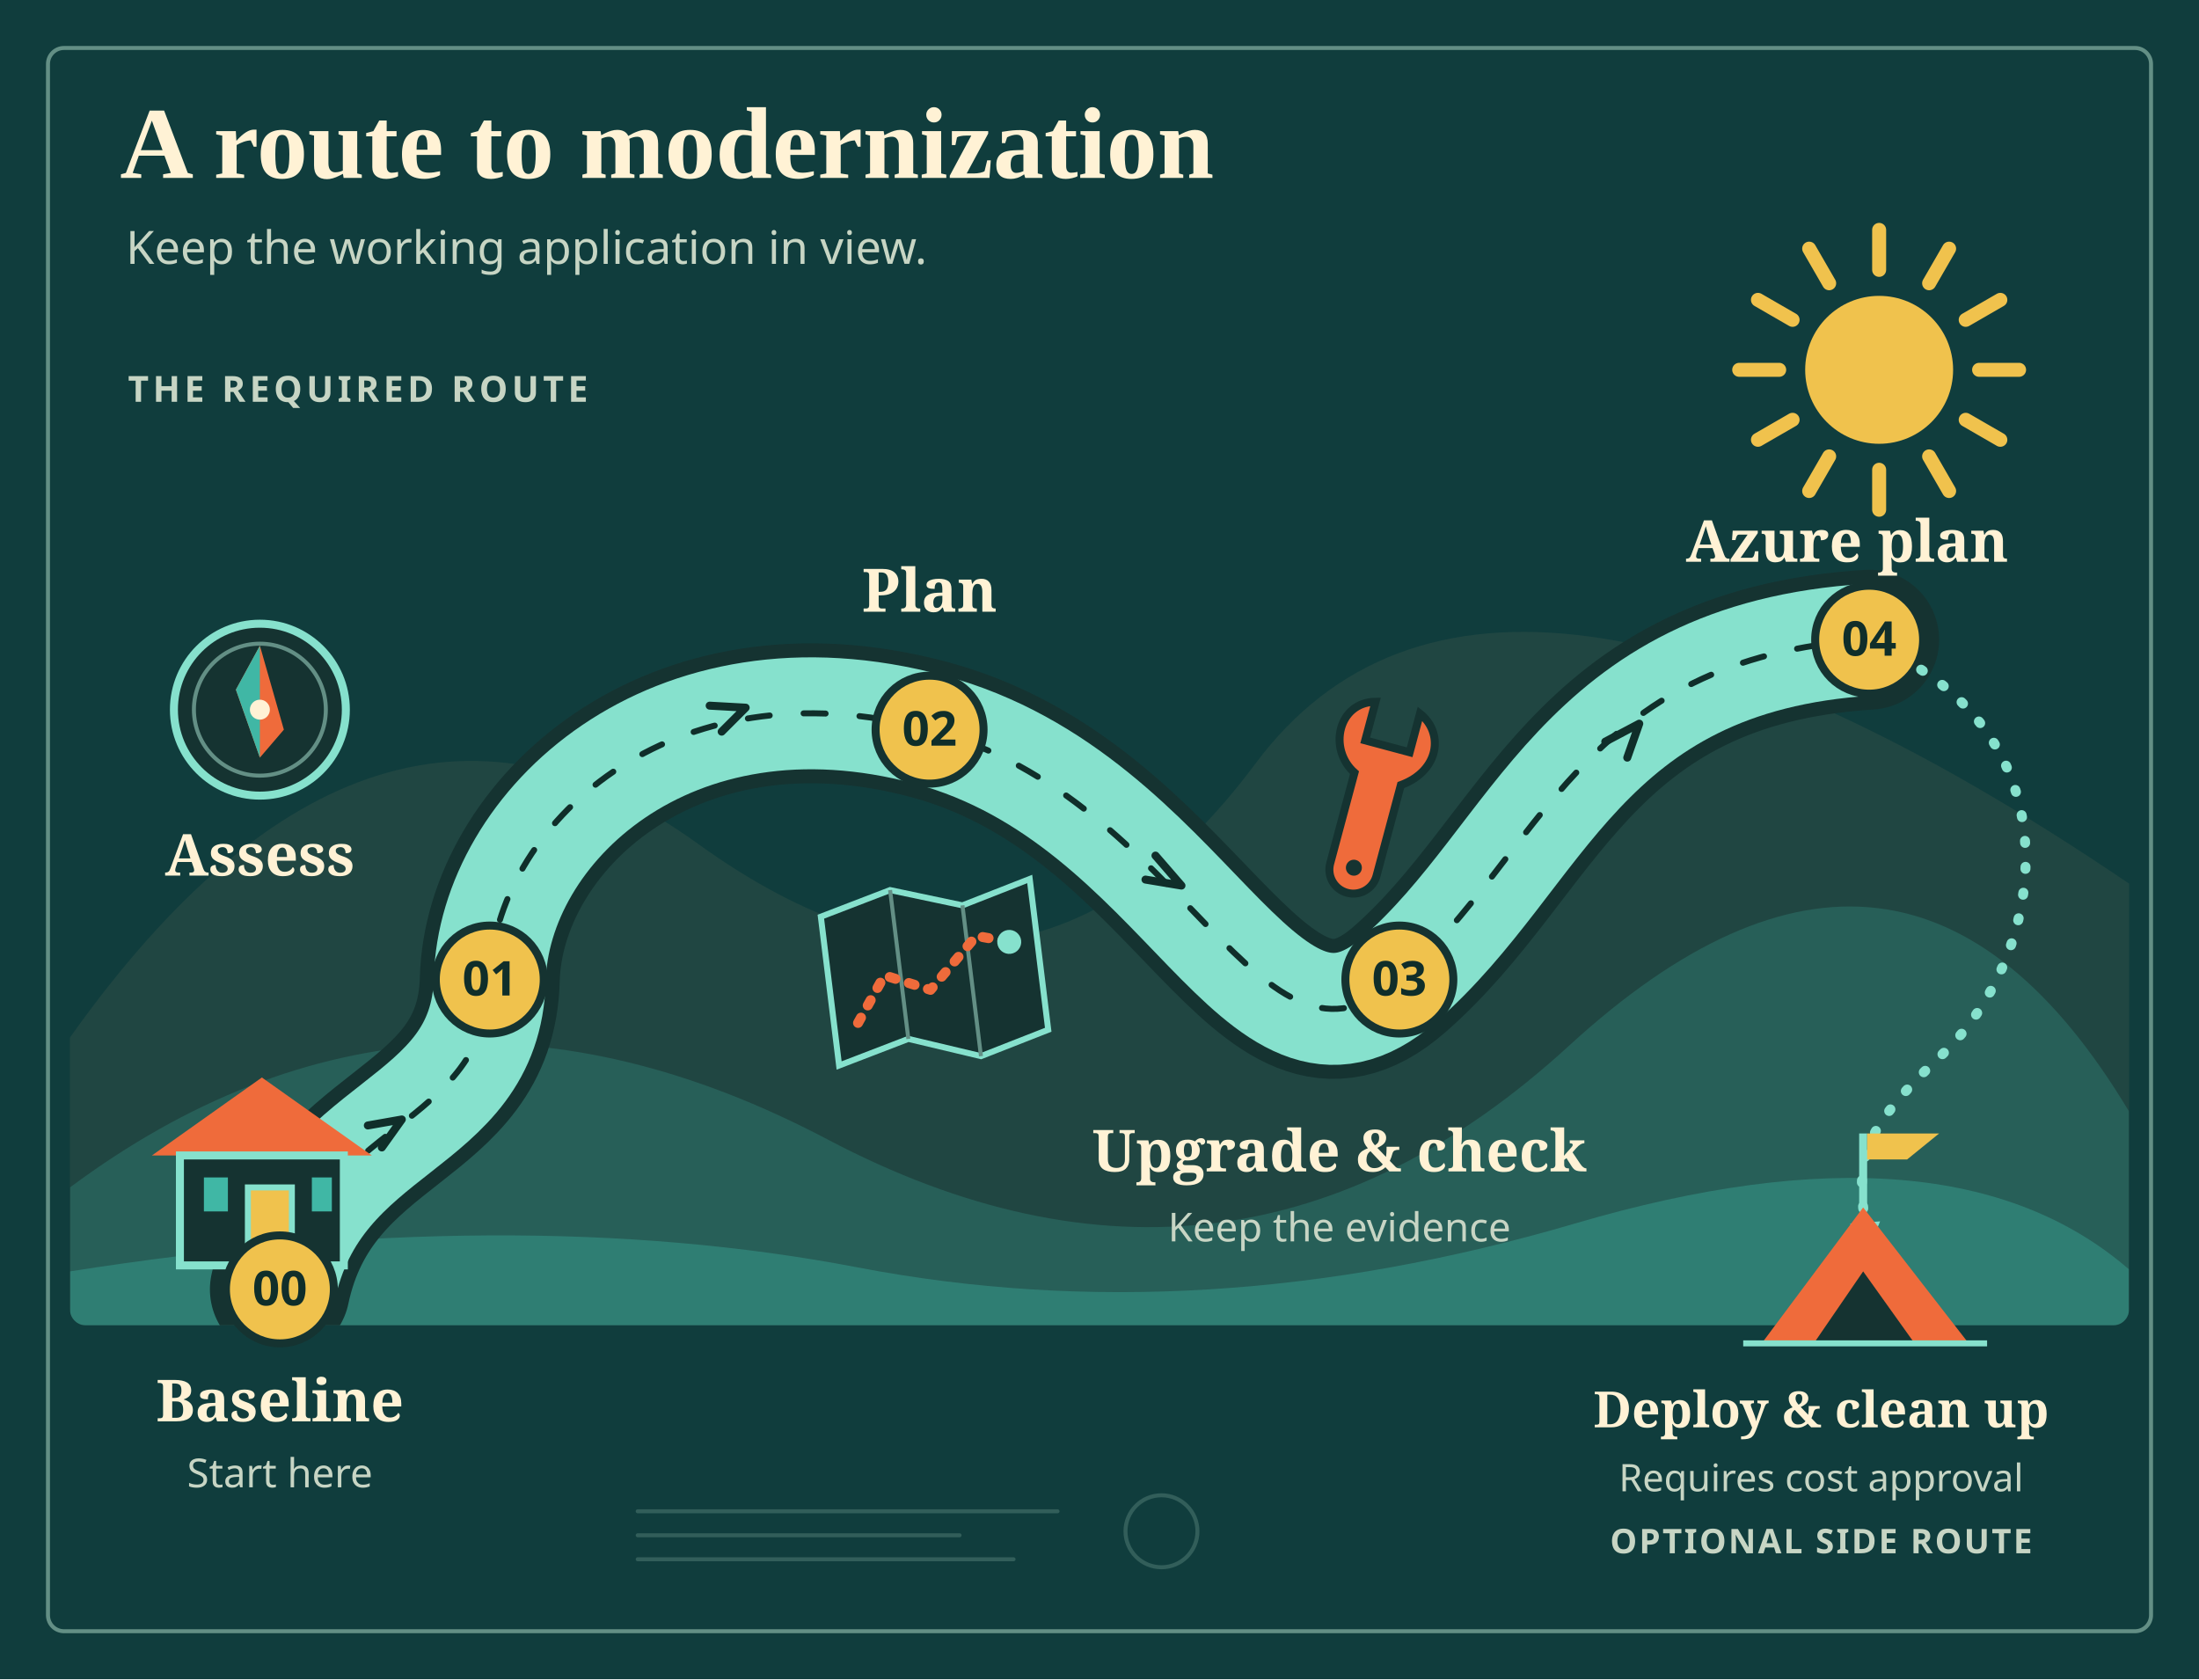
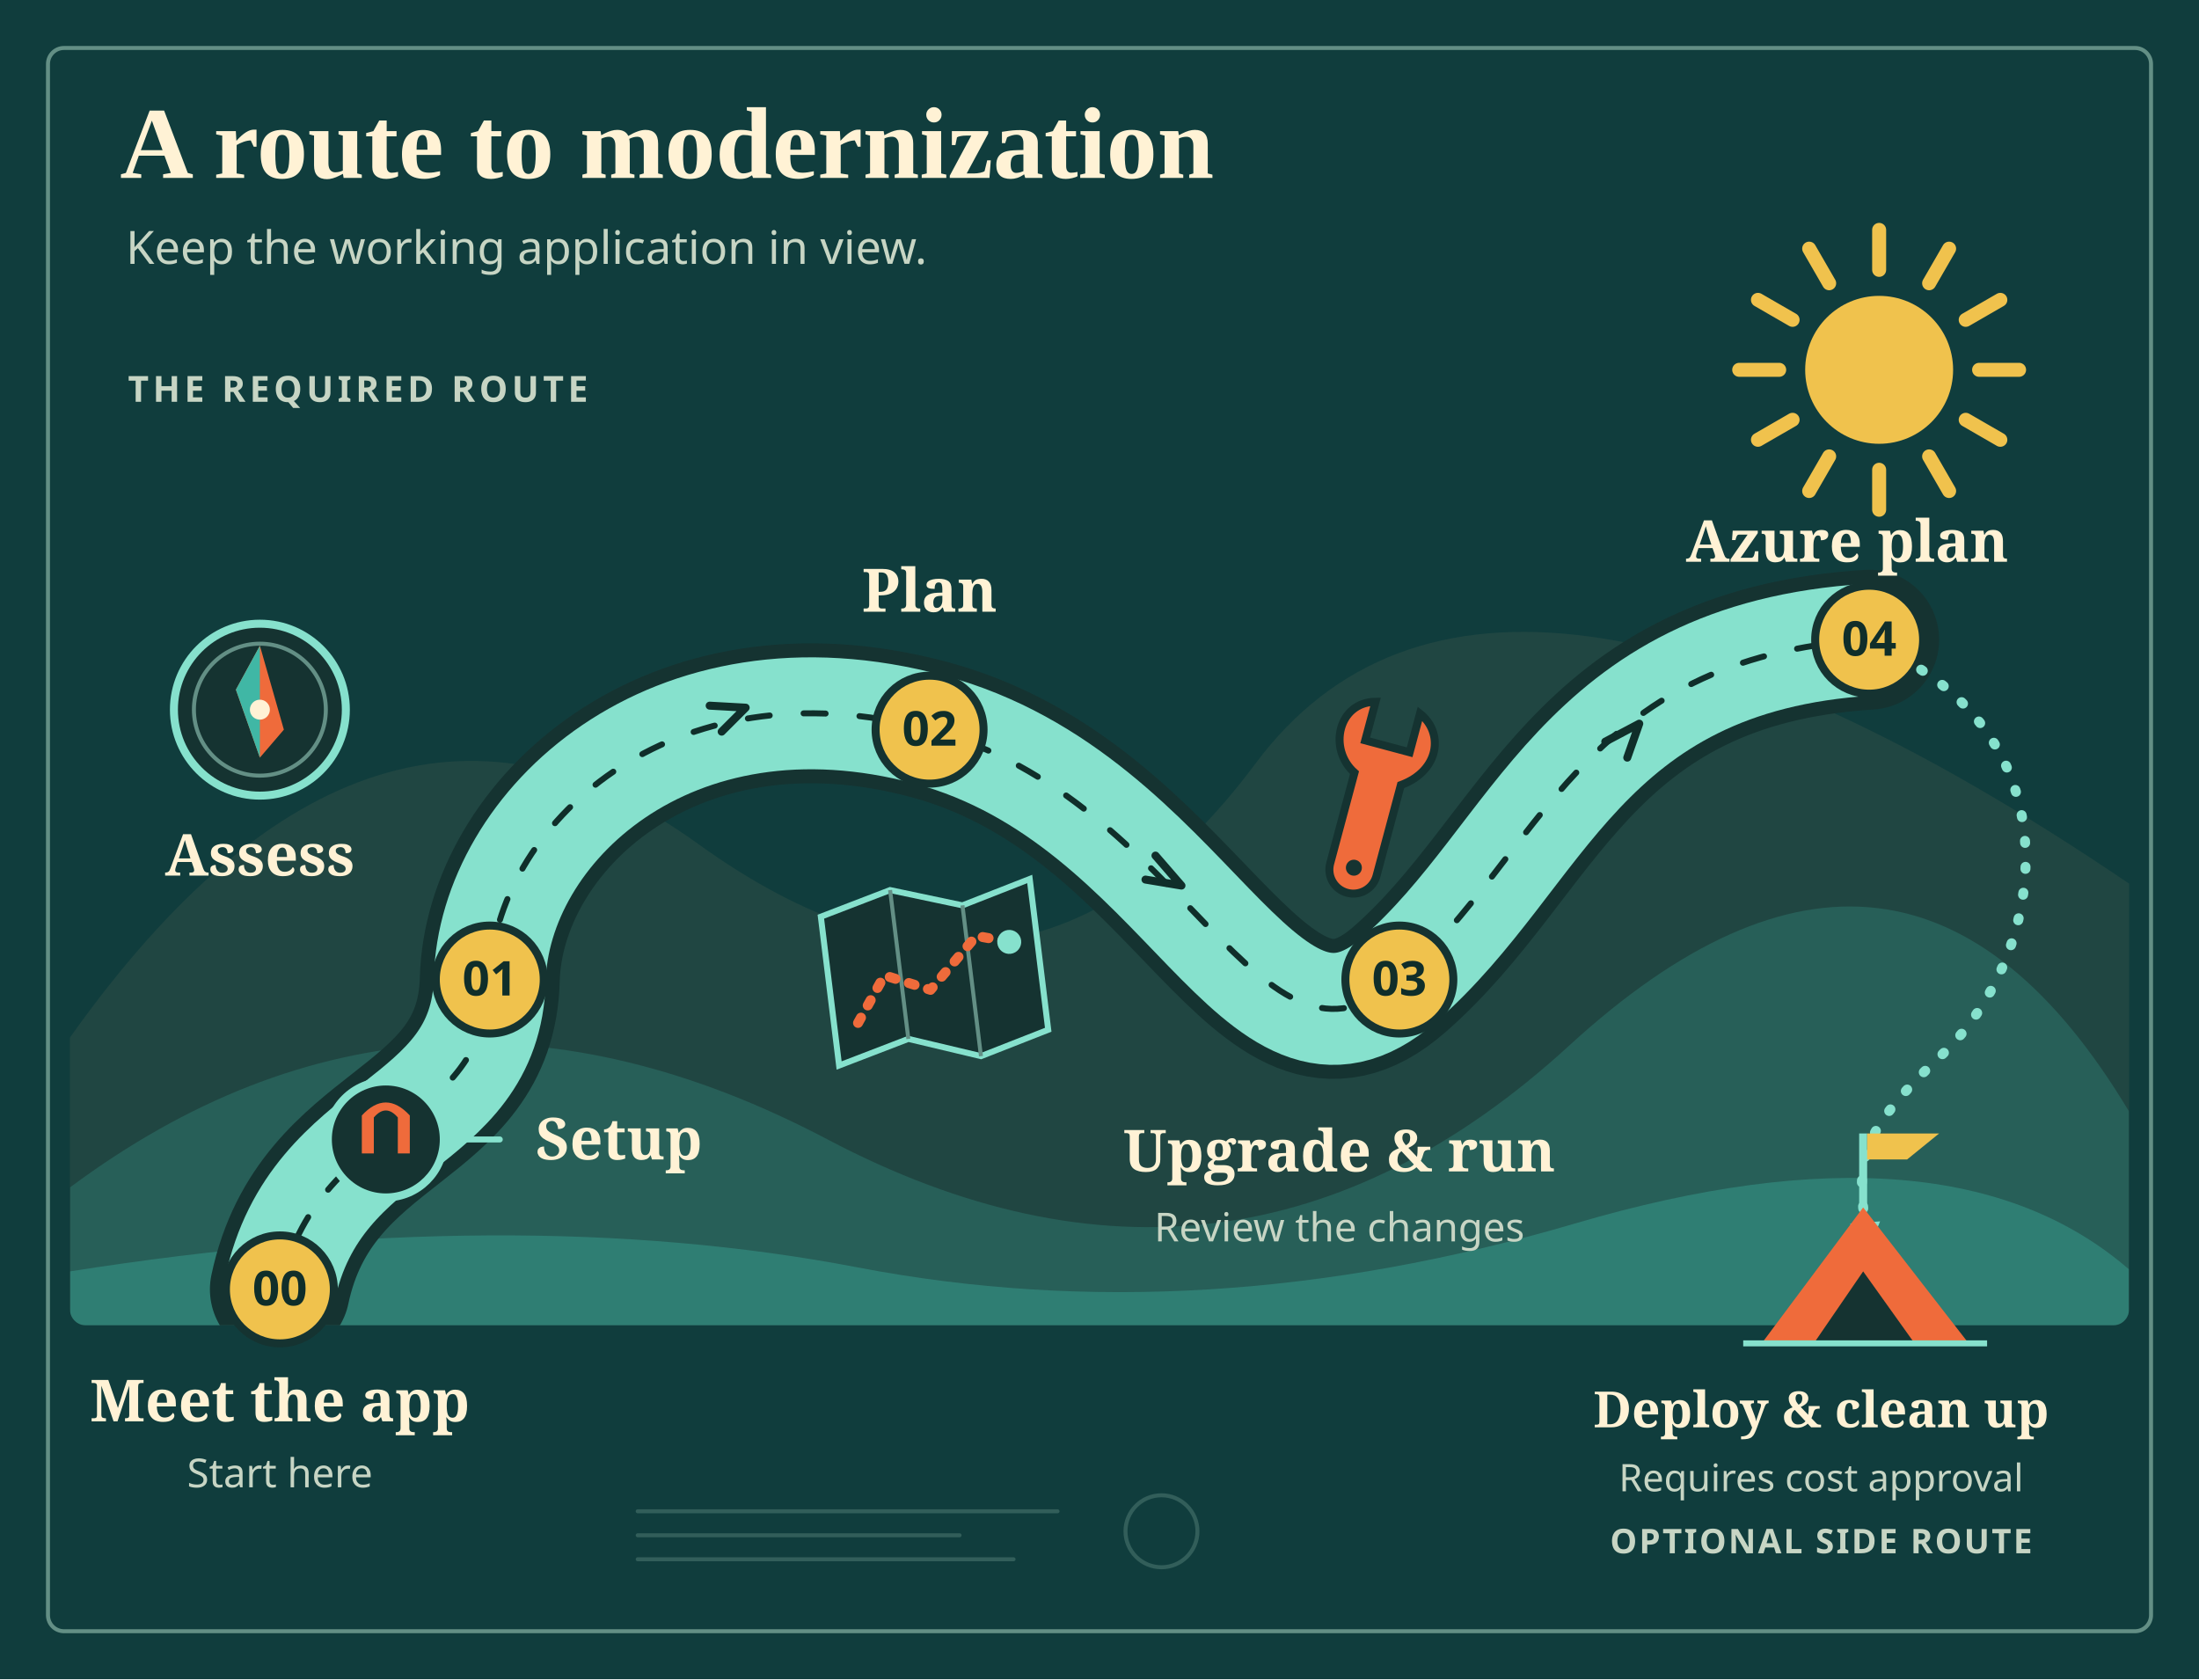
<svg xmlns="http://www.w3.org/2000/svg" width="1100" height="840" viewBox="0 0 1100 840" role="img" aria-labelledby="illustration-journey-dark-title illustration-journey-dark-desc" data-illustration="journey" data-era="1960s" data-theme="dark">
  <defs>
    <marker id="illustration-journey-dark-arrow" viewBox="0 0 12 12" refX="10" refY="6" markerWidth="18" markerHeight="18" markerUnits="userSpaceOnUse" orient="auto-start-reverse">
      <path d="M1 1L11 6 1 11Z" fill="#86e1cd" />
    </marker>
    <marker id="illustration-journey-dark-return" viewBox="0 0 12 12" refX="10" refY="6" markerWidth="16" markerHeight="16" markerUnits="userSpaceOnUse" orient="auto-start-reverse">
      <path d="M1 1L11 6 1 11" fill="none" stroke="#c7d5c4" stroke-width="2" />
    </marker>
    <marker id="illustration-journey-dark-trail" viewBox="0 0 12 12" refX="10" refY="6" markerWidth="18" markerHeight="18" markerUnits="userSpaceOnUse" orient="auto">
      <path d="M1 1L11 6 1 11Z" fill="#153331" />
    </marker>
    <clipPath id="illustration-journey-dark-landscape">
      <rect x="35" y="171" width="1030" height="492" rx="8" />
    </clipPath>
  </defs>
  <rect width="1100" height="840" fill="#103d3d" />
  <rect x="24" y="24" width="1052" height="792" rx="8" fill="none" stroke="#638f85" stroke-width="2" />
  <text x="60" y="89" fill="#fff2d5" font-size="51" font-weight="700" text-anchor="start" font-family="Georgia, Times New Roman, serif" letter-spacing="0">
    <tspan x="60" dy="0">A route to modernization</tspan>
  </text>
  <text x="63" y="132" fill="#c7d5c4" font-size="23" font-weight="400" text-anchor="start" font-family="Trebuchet MS, Verdana, sans-serif" letter-spacing="0">
    <tspan x="63" dy="0">Keep the working application in view.</tspan>
  </text>
  <path d="M990 185L1010 185" fill="none" stroke="#f0c24d" stroke-width="7" stroke-linecap="round" stroke-linejoin="round" opacity="1" />
  <path d="M983.301 210L1000.622 220" fill="none" stroke="#f0c24d" stroke-width="7" stroke-linecap="round" stroke-linejoin="round" opacity="1" />
  <path d="M965 228.301L975 245.622" fill="none" stroke="#f0c24d" stroke-width="7" stroke-linecap="round" stroke-linejoin="round" opacity="1" />
  <path d="M940 235L940 255" fill="none" stroke="#f0c24d" stroke-width="7" stroke-linecap="round" stroke-linejoin="round" opacity="1" />
  <path d="M915 228.301L905 245.622" fill="none" stroke="#f0c24d" stroke-width="7" stroke-linecap="round" stroke-linejoin="round" opacity="1" />
  <path d="M896.699 210L879.378 220" fill="none" stroke="#f0c24d" stroke-width="7" stroke-linecap="round" stroke-linejoin="round" opacity="1" />
  <path d="M890 185L870 185" fill="none" stroke="#f0c24d" stroke-width="7" stroke-linecap="round" stroke-linejoin="round" opacity="1" />
  <path d="M896.699 160L879.378 150" fill="none" stroke="#f0c24d" stroke-width="7" stroke-linecap="round" stroke-linejoin="round" opacity="1" />
  <path d="M915 141.699L905 124.378" fill="none" stroke="#f0c24d" stroke-width="7" stroke-linecap="round" stroke-linejoin="round" opacity="1" />
  <path d="M940 135L940 115" fill="none" stroke="#f0c24d" stroke-width="7" stroke-linecap="round" stroke-linejoin="round" opacity="1" />
  <path d="M965 141.699L975 124.378" fill="none" stroke="#f0c24d" stroke-width="7" stroke-linecap="round" stroke-linejoin="round" opacity="1" />
  <path d="M983.301 160L1000.622 150" fill="none" stroke="#f0c24d" stroke-width="7" stroke-linecap="round" stroke-linejoin="round" opacity="1" />
  <circle cx="940" cy="185" r="37" fill="#f0c24d" />
  <g clip-path="url(#illustration-journey-dark-landscape)">
    <path d="M35 519Q187 305 349 422T628 382T1065 442V663H35Z" fill="#204642" />
    <path d="M35 594Q211 463 414 570T785 523T1065 556V663H35Z" fill="#40b7a5" opacity=".22" />
    <path d="M35 636Q257 601 429 634T788 612T1065 635V663H35Z" fill="#40b7a5" opacity=".35" />
    <path d="M140 645C158 560 243 566 245 490S335 330 465 365 629 552 700 490 790 329 935 320" fill="none" stroke="#153331" stroke-width="70" stroke-linecap="round" stroke-linejoin="round" opacity="1" />
    <path d="M140 645C158 560 243 566 245 490S335 330 465 365 629 552 700 490 790 329 935 320" fill="none" stroke="#86e1cd" stroke-width="56" stroke-linecap="round" stroke-linejoin="round" opacity="1" />
    <path d="M140 645C158 560 243 566 245 490S335 330 465 365 629 552 700 490 790 329 935 320" fill="none" stroke="#102e2a" stroke-width="3" stroke-linecap="round" stroke-linejoin="round" opacity="1" stroke-dasharray="11 17" />
    <path d="M191 574l10-14-17 3M355 353l18 1-12 12M578 428l13 15-18-3M803 371l17-9-6 17" fill="none" stroke="#102e2a" stroke-width="4" stroke-linecap="round" stroke-linejoin="round" opacity="1" />
  </g>
  <text x="64" y="201" fill="#c7d5c4" font-size="18" font-weight="700" text-anchor="start" font-family="Trebuchet MS, Verdana, sans-serif" letter-spacing="2">
    <tspan x="64" dy="0">THE REQUIRED ROUTE</tspan>
  </text>
-   <g transform="translate(86 547)">
-     <path d="M-10 31L45-8 100 31Z" fill="#ef6b3b" />
-     <path d="M4 31h82v55H4Z" fill="#153331" stroke="#86e1cd" stroke-width="4" />
-     <path d="M38 86V47h22v39" fill="#f0c24d" stroke="#86e1cd" stroke-width="3" />
-     <path d="M16 42h12v17H16Zm54 0h10v17H70Z" fill="#40b7a5" />
-   </g>
+   <circle cx="193" cy="570" r="29" fill="#153331" stroke="#86e1cd" stroke-width="4" />
+   <path d="M181 558q12-13 24 0v19h-6v-18q-6-7-12 0v18h-6Z" fill="#ef6b3b" />
+   <path d="M226 570h24" fill="none" stroke="#86e1cd" stroke-width="3" stroke-linecap="round" stroke-linejoin="round" opacity="1" />
+   <text x="268" y="580" fill="#fff2d5" font-size="29" font-weight="700" text-anchor="start" font-family="Georgia, serif" letter-spacing="0">
+     <tspan x="268" dy="0">Setup</tspan>
+   </text>
  <circle cx="140" cy="645" r="27" fill="#f0c24d" stroke="#153331" stroke-width="4" />
  <text x="140" y="653" fill="#102e2a" font-size="24" font-weight="700" text-anchor="middle" font-family="Trebuchet MS, Verdana, sans-serif" letter-spacing="0">
    <tspan x="140" dy="0">00</tspan>
  </text>
  <text x="140" y="711" fill="#fff2d5" font-size="29" font-weight="700" text-anchor="middle" font-family="Georgia, serif" letter-spacing="0">
-     <tspan x="140" dy="0">Baseline</tspan>
+     <tspan x="140" dy="0">Meet the app</tspan>
  </text>
  <text x="140" y="744" fill="#c7d5c4" font-size="20" font-weight="400" text-anchor="middle" font-family="Trebuchet MS, Verdana, sans-serif" letter-spacing="0">
    <tspan x="140" dy="0">Start here</tspan>
  </text>
  <g transform="translate(130 355)">
    <circle r="43" fill="#153331" stroke="#86e1cd" stroke-width="4" />
    <circle r="33" fill="none" stroke="#638f85" stroke-width="2" />
    <path d="M0-32L12 10 0 24-12-10Z" fill="#ef6b3b" />
    <path d="M0-32V24L-12-10Z" fill="#40b7a5" />
    <circle r="5" fill="#fff2d5" />
  </g>
  <text x="130" y="438" fill="#fff2d5" font-size="29" font-weight="700" text-anchor="middle" font-family="Georgia, serif" letter-spacing="0">
    <tspan x="130" dy="0">Assess</tspan>
  </text>
  <circle cx="245" cy="490" r="27" fill="#f0c24d" stroke="#153331" stroke-width="4" />
  <text x="245" y="498" fill="#102e2a" font-size="24" font-weight="700" text-anchor="middle" font-family="Trebuchet MS, Verdana, sans-serif" letter-spacing="0">
    <tspan x="245" dy="0">01</tspan>
  </text>
  <text x="465" y="306" fill="#fff2d5" font-size="30" font-weight="700" text-anchor="middle" font-family="Georgia, serif" letter-spacing="0">
    <tspan x="465" dy="0">Plan</tspan>
  </text>
  <circle cx="465" cy="365" r="27" fill="#f0c24d" stroke="#153331" stroke-width="4" />
  <text x="465" y="373" fill="#102e2a" font-size="24" font-weight="700" text-anchor="middle" font-family="Trebuchet MS, Verdana, sans-serif" letter-spacing="0">
    <tspan x="465" dy="0">02</tspan>
  </text>
  <g transform="translate(414 446) rotate(-7 52 37)">
    <path d="M0 6L36-3 71 9 106 0v76L71 85 36 72 0 81Z" fill="#153331" stroke="#86e1cd" stroke-width="3" />
    <path d="M36-3v75M71 9v76" stroke="#638f85" stroke-width="2" />
    <path d="M12 61L28 39 50 49 76 25 92 30" fill="none" stroke="#ef6b3b" stroke-width="5" stroke-linecap="round" stroke-linejoin="round" opacity="1" stroke-dasharray="3 7" />
    <circle cx="92" cy="30" r="6" fill="#86e1cd" />
  </g>
  <g transform="translate(667 349) rotate(15 25 30)">
    <path d="M14 4C-4 9-3 33 13 41v47a12 12 0 0 0 24 0V41C54 29 51 10 37 4v20H14Z" fill="#ef6b3b" stroke="#153331" stroke-width="4" />
    <circle cx="25" cy="87" r="4" fill="#153331" />
  </g>
  <circle cx="700" cy="490" r="27" fill="#f0c24d" stroke="#153331" stroke-width="4" />
  <text x="700" y="498" fill="#102e2a" font-size="24" font-weight="700" text-anchor="middle" font-family="Trebuchet MS, Verdana, sans-serif" letter-spacing="0">
    <tspan x="700" dy="0">03</tspan>
  </text>
  <text x="670" y="586" fill="#fff2d5" font-size="29" font-weight="700" text-anchor="middle" font-family="Georgia, serif" letter-spacing="0">
-     <tspan x="670" dy="0">Upgrade &amp; check</tspan>
+     <tspan x="670" dy="0">Upgrade &amp; run</tspan>
  </text>
  <text x="670" y="621" fill="#c7d5c4" font-size="20" font-weight="400" text-anchor="middle" font-family="Trebuchet MS, Verdana, sans-serif" letter-spacing="0">
-     <tspan x="670" dy="0">Keep the evidence</tspan>
+     <tspan x="670" dy="0">Review the changes</tspan>
  </text>
  <text x="924" y="281" fill="#fff2d5" font-size="29" font-weight="700" text-anchor="middle" font-family="Georgia, serif" letter-spacing="0">
    <tspan x="924" dy="0">Azure plan</tspan>
  </text>
  <circle cx="935" cy="320" r="27" fill="#f0c24d" stroke="#153331" stroke-width="4" />
  <text x="935" y="328" fill="#102e2a" font-size="24" font-weight="700" text-anchor="middle" font-family="Trebuchet MS, Verdana, sans-serif" letter-spacing="0">
    <tspan x="935" dy="0">04</tspan>
  </text>
  <path d="M961 335C1038 385 1020 482 971 528S931 585 934 625" fill="none" stroke="#86e1cd" stroke-width="5" stroke-linecap="round" stroke-linejoin="round" opacity="1" stroke-dasharray="1 12" marker-end="url(#illustration-journey-dark-arrow)" />
  <g transform="translate(882 632)">
    <path d="M0 39L50-28 102 39Z" fill="#ef6b3b" />
    <path d="M26 39L50 4 75 39Z" fill="#153331" />
    <path d="M50-28V-65" stroke="#86e1cd" stroke-width="4" />
    <path d="M52-65h36L72-52H52Z" fill="#f0c24d" />
    <path d="M-10 40h122" stroke="#86e1cd" stroke-width="3" />
  </g>
  <text x="911" y="714" fill="#fff2d5" font-size="25" font-weight="700" text-anchor="middle" font-family="Georgia, serif" letter-spacing="0">
    <tspan x="911" dy="0">Deploy &amp; clean up</tspan>
  </text>
  <text x="911" y="746" fill="#c7d5c4" font-size="19" font-weight="400" text-anchor="middle" font-family="Trebuchet MS, Verdana, sans-serif" letter-spacing="0">
    <tspan x="911" dy="0">Requires cost approval</tspan>
  </text>
  <text x="911" y="777" fill="#c7d5c4" font-size="17" font-weight="700" text-anchor="middle" font-family="Trebuchet MS, Verdana, sans-serif" letter-spacing="1">
    <tspan x="911" dy="0">OPTIONAL SIDE ROUTE</tspan>
  </text>
  <path d="M319 756h210M319 768h161M319 780h188" fill="none" stroke="#638f85" stroke-width="2" stroke-linecap="round" stroke-linejoin="round" opacity="0.4" />
  <circle cx="581" cy="766" r="18" fill="none" stroke="#638f85" stroke-width="2" opacity=".4" />
</svg>
